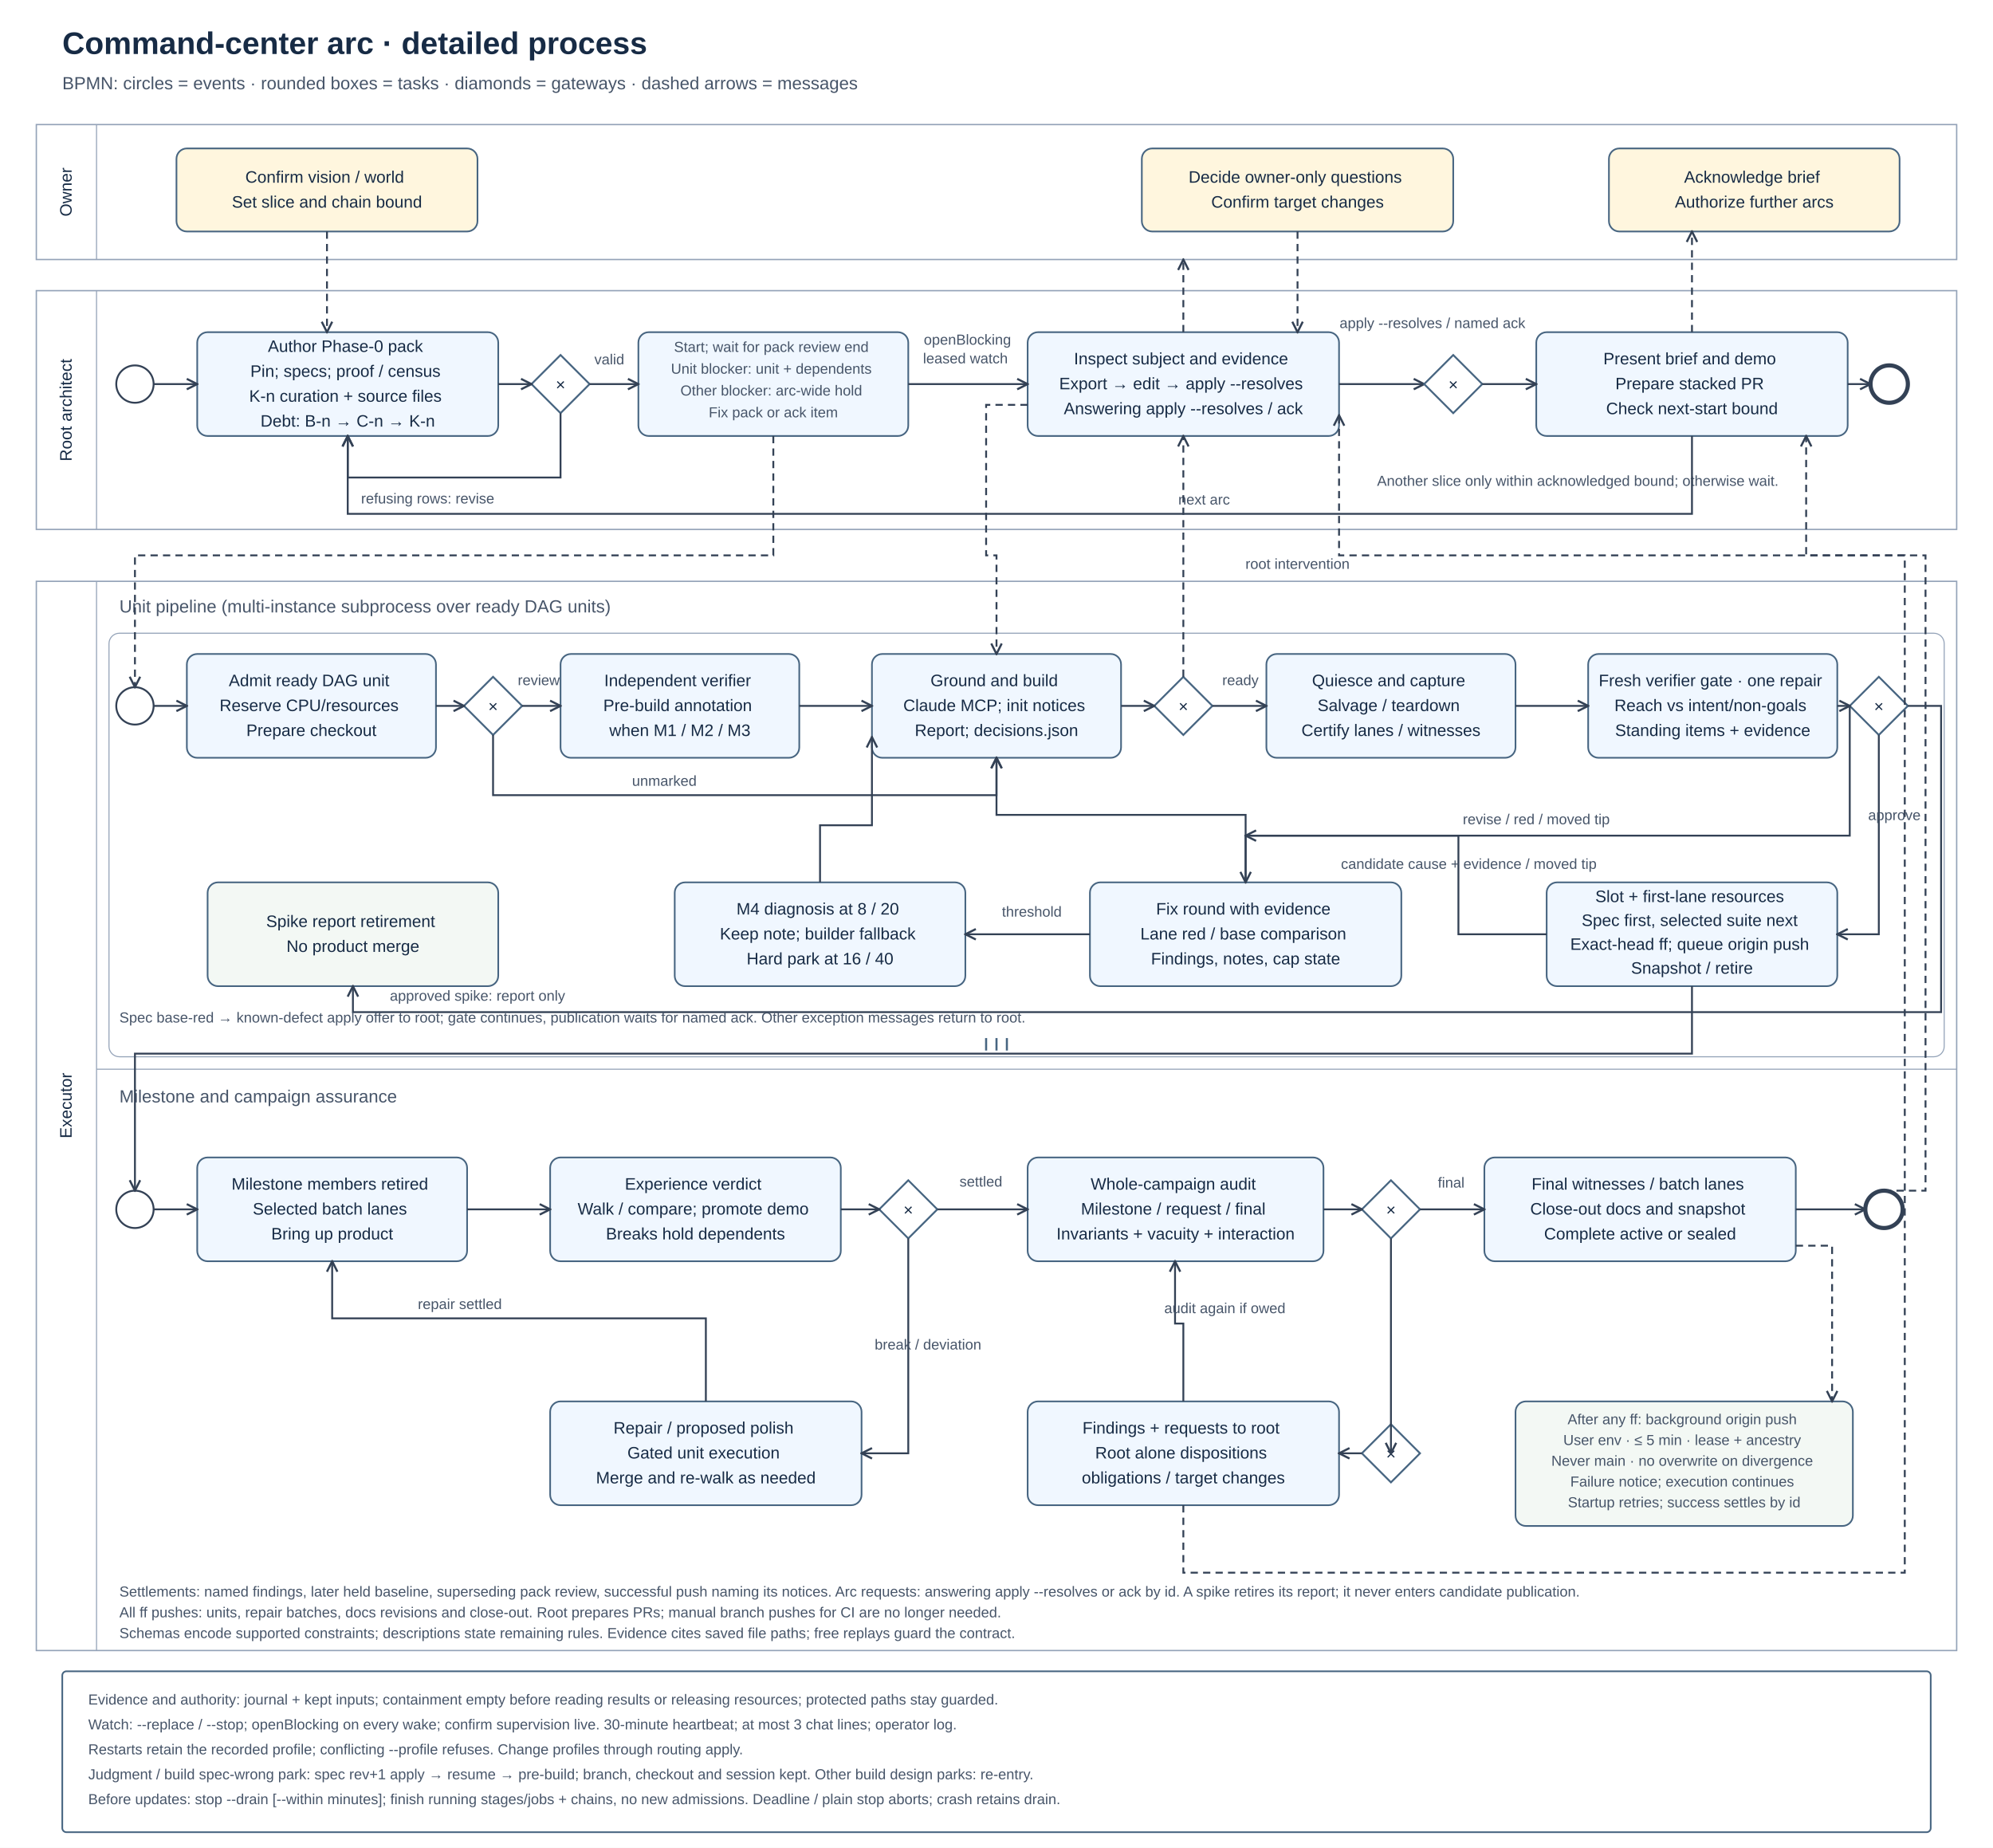
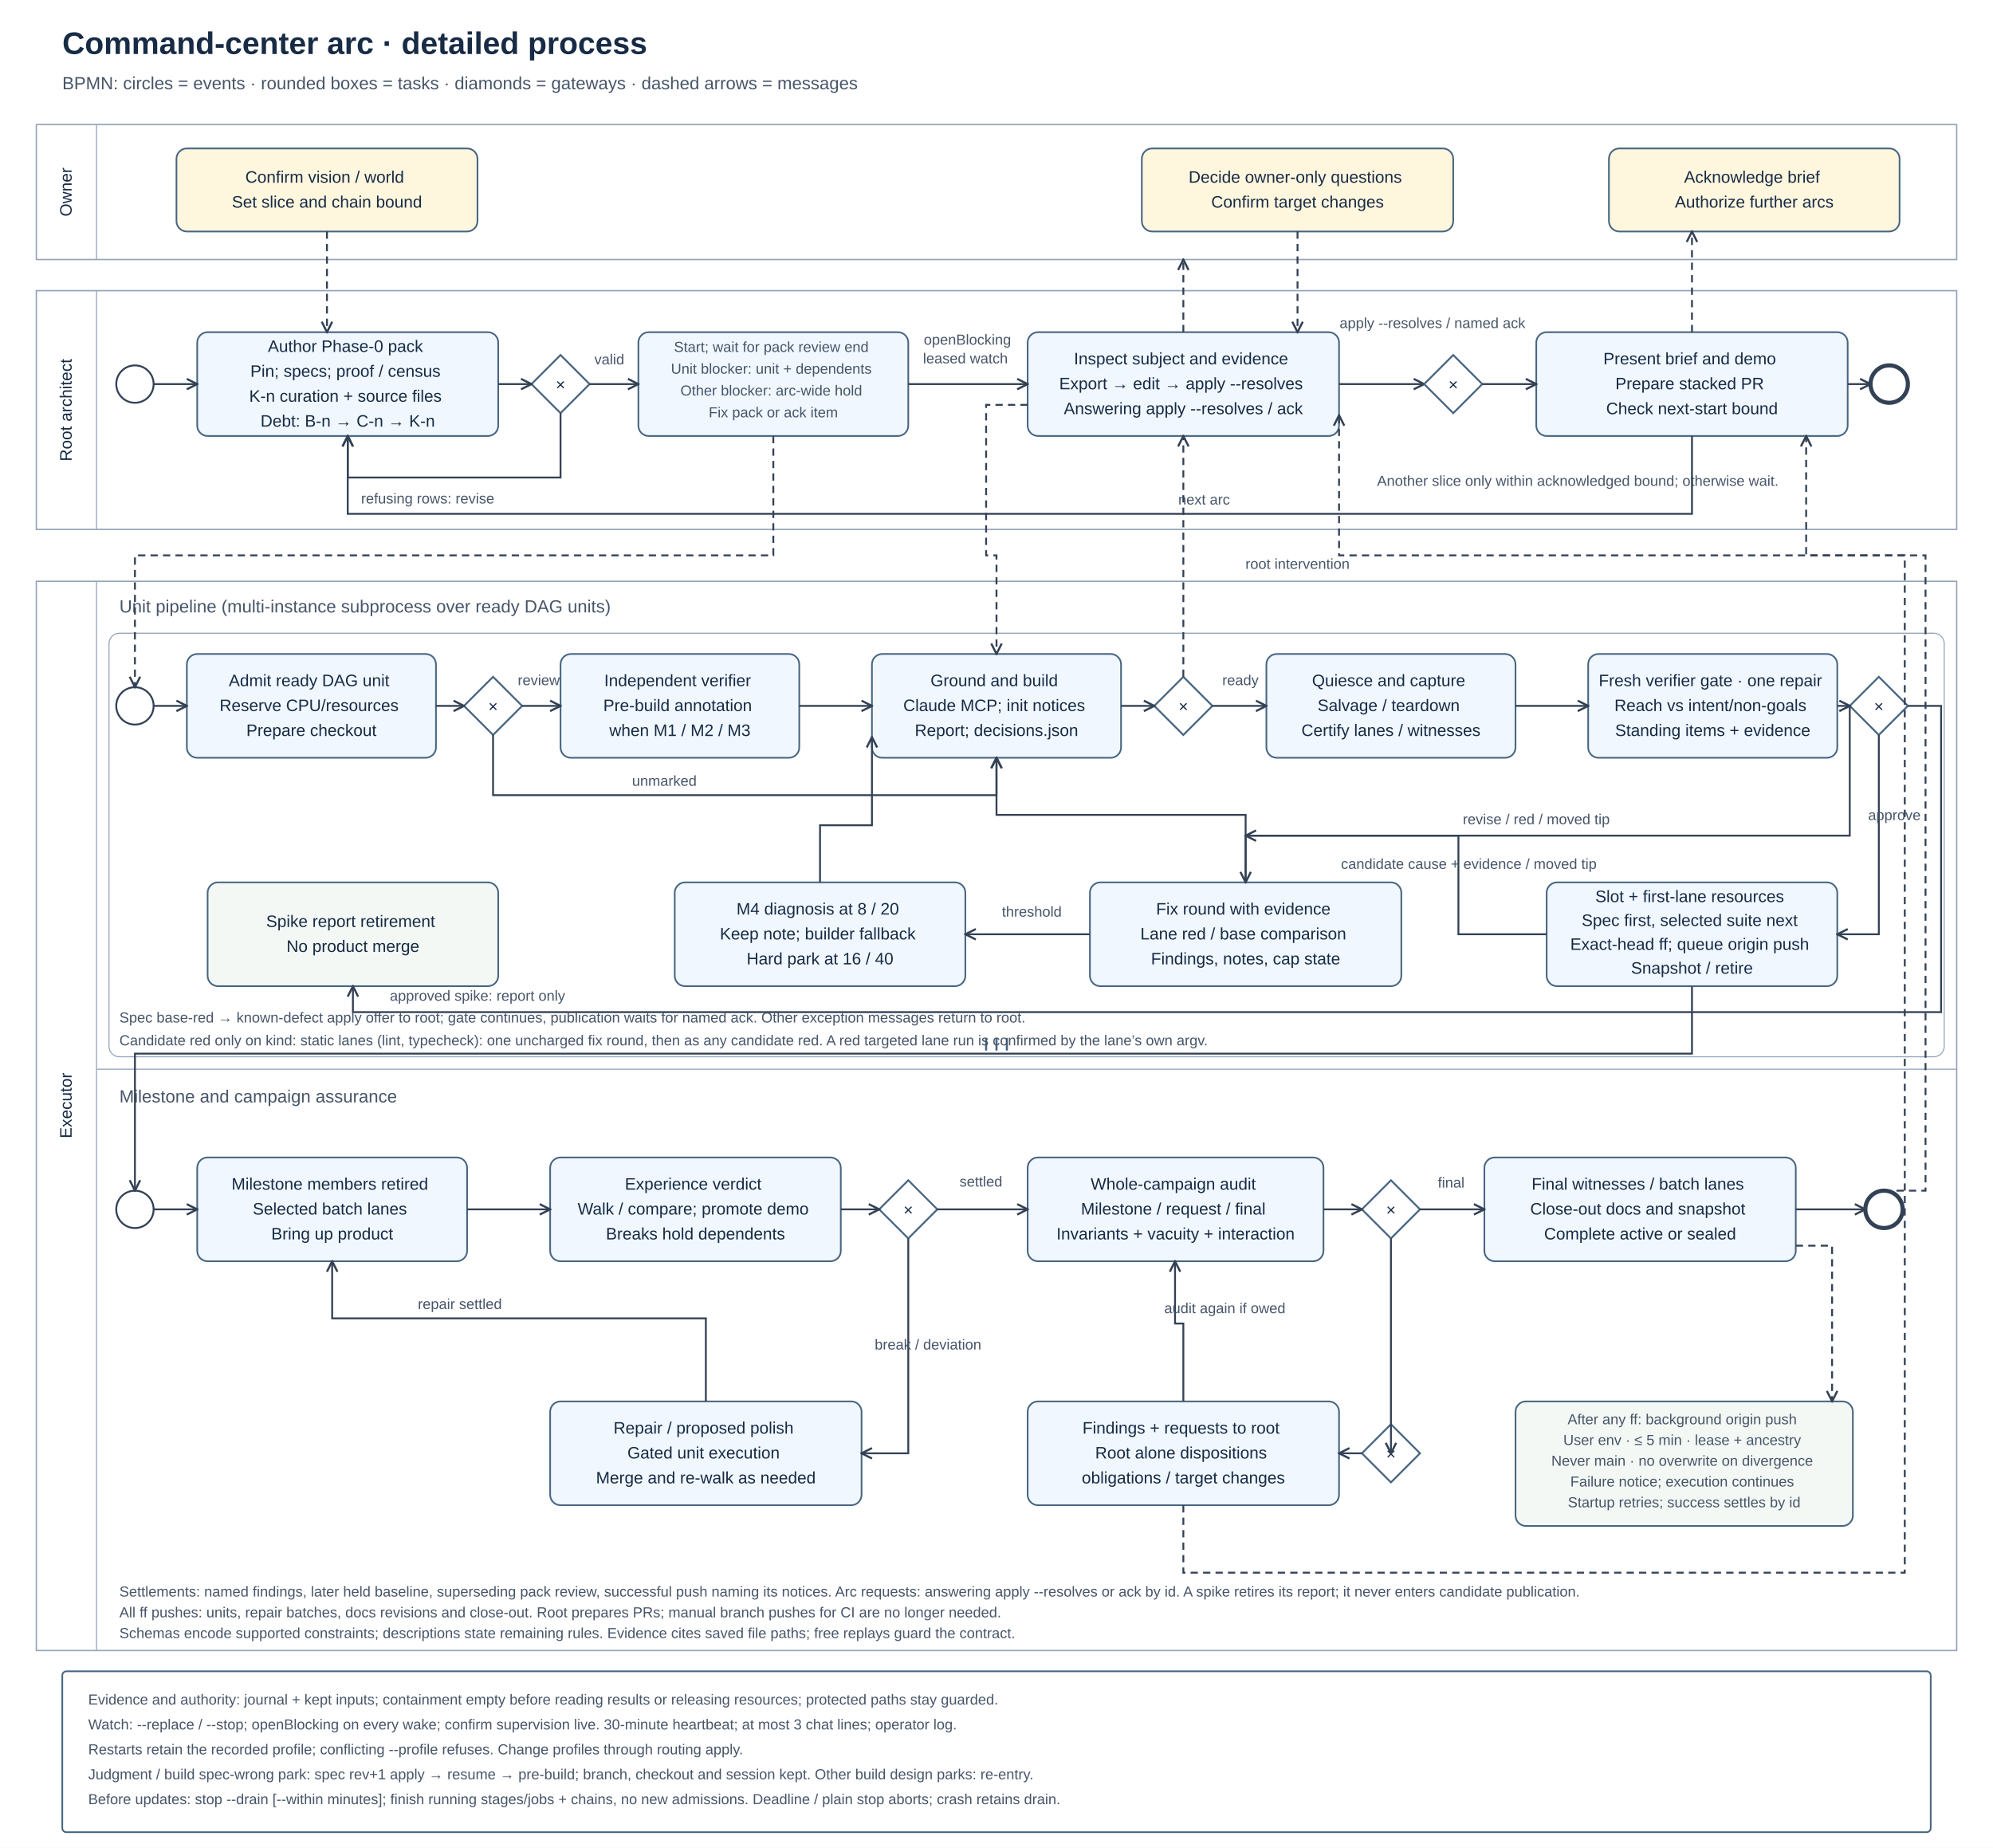
<svg xmlns="http://www.w3.org/2000/svg" width="1920" height="1780" viewBox="0 0 1920 1780" role="img" aria-labelledby="title desc">
  <defs>
    <marker id="arrow" viewBox="0 0 10 10" refX="9" refY="5" markerWidth="7" markerHeight="7" orient="auto-start-reverse">
      <path d="M 1 1 L 9 5 L 1 9" fill="none" stroke="#334155" stroke-width="1.6" />
    </marker>
  </defs>
  <style>text{font-family:Arial,Helvetica,sans-serif;fill:#172b45} .title{font-size:30px;font-weight:700}.sub{font-size:17px;fill:#475569}.label{font-size:16px}.small{font-size:14px;fill:#475569}.task{stroke:#476581;stroke-width:1.6}.edge{fill:none;stroke:#334155;stroke-width:1.8;marker-end:url(#arrow)}.msg{stroke-dasharray:7 5}.pool{fill:#fff;stroke:#94a3b8;stroke-width:1.3}</style>
  <rect width="1920" height="1780" fill="#fff" />
  <text x="60" y="52" class="title" text-anchor="start">
    <tspan x="60" dy="0">Command-center arc · detailed process</tspan>
  </text>
  <text x="60" y="86" class="sub" text-anchor="start">
    <tspan x="60" dy="0">BPMN: circles = events · rounded boxes = tasks · diamonds = gateways · dashed arrows = messages</tspan>
  </text>
  <rect x="35" y="120" width="1850" height="130" class="pool" />
  <path d="M93 120V250" stroke="#94a3b8" />
  <text transform="translate(69 185.0) rotate(-90)" text-anchor="middle" class="label">Owner</text>
  <rect x="35" y="280" width="1850" height="230" class="pool" />
  <path d="M93 280V510" stroke="#94a3b8" />
  <text transform="translate(69 395.0) rotate(-90)" text-anchor="middle" class="label">Root architect</text>
  <rect x="35" y="560" width="1850" height="1030" class="pool" />
  <path d="M93 560V1590" stroke="#94a3b8" />
  <text transform="translate(69 1065.0) rotate(-90)" text-anchor="middle" class="label">Executor</text>
  <rect x="170" y="143" width="290" height="80" rx="10" fill="#fff6de" class="task" />
  <text x="315.0" y="176.0" class="label" text-anchor="middle">
    <tspan x="315.0" dy="0">Confirm vision / world</tspan>
    <tspan x="315.0" dy="24">Set slice and chain bound</tspan>
  </text>
  <rect x="1100" y="143" width="300" height="80" rx="10" fill="#fff6de" class="task" />
  <text x="1250.0" y="176.0" class="label" text-anchor="middle">
    <tspan x="1250.0" dy="0">Decide owner-only questions</tspan>
    <tspan x="1250.0" dy="24">Confirm target changes</tspan>
  </text>
  <rect x="1550" y="143" width="280" height="80" rx="10" fill="#fff6de" class="task" />
  <text x="1690.0" y="176.0" class="label" text-anchor="middle">
    <tspan x="1690.0" dy="0">Acknowledge brief</tspan>
    <tspan x="1690.0" dy="24">Authorize further arcs</tspan>
  </text>
  <circle cx="130" cy="370" r="18" fill="#fff" stroke="#334155" stroke-width="1.8" />
  <rect x="190" y="320" width="290" height="100" rx="10" fill="#f0f7ff" class="task" />
  <text x="335.0" y="339.0" class="label" text-anchor="middle">
    <tspan x="335.0" dy="0">Author Phase-0 pack</tspan>
    <tspan x="335.0" dy="24">Pin; specs; proof / census</tspan>
    <tspan x="335.0" dy="24">K-n curation + source files</tspan>
    <tspan x="335.0" dy="24">Debt: B-n → C-n → K-n</tspan>
  </text>
  <path d="M540 342L568 370L540 398L512 370Z" fill="#fff" stroke="#476581" stroke-width="1.8" />
  <text x="540" y="376" class="label" text-anchor="middle">
    <tspan x="540" dy="0">×</tspan>
  </text>
  <rect x="615" y="320" width="260" height="100" rx="10" fill="#f0f7ff" class="task" />
  <text x="745.0" y="339" class="small" text-anchor="middle">
    <tspan x="745.0" dy="0">Start; wait for pack review end</tspan>
    <tspan x="745.0" dy="21">Unit blocker: unit + dependents</tspan>
    <tspan x="745.0" dy="21">Other blocker: arc-wide hold</tspan>
    <tspan x="745.0" dy="21">Fix pack or ack item</tspan>
  </text>
  <rect x="990" y="320" width="300" height="100" rx="10" fill="#f0f7ff" class="task" />
  <text x="1140.0" y="351.0" class="label" text-anchor="middle">
    <tspan x="1140.0" dy="0">Inspect subject and evidence</tspan>
    <tspan x="1140.0" dy="24">Export → edit → apply --resolves</tspan>
    <tspan x="1140.0" dy="24">Answering apply --resolves / ack</tspan>
  </text>
  <rect x="1480" y="320" width="300" height="100" rx="10" fill="#f0f7ff" class="task" />
  <text x="1630.0" y="351.0" class="label" text-anchor="middle">
    <tspan x="1630.0" dy="0">Present brief and demo</tspan>
    <tspan x="1630.0" dy="24">Prepare stacked PR</tspan>
    <tspan x="1630.0" dy="24">Check next-start bound</tspan>
  </text>
  <circle cx="1820" cy="370" r="18" fill="#fff" stroke="#334155" stroke-width="4" />
  <polyline points="148,370 190,370" class="edge" />
  <polyline points="480,370 512,370" class="edge" />
  <polyline points="568,370 615,370" class="edge" />
  <text x="587" y="351" class="small" text-anchor="middle">
    <tspan x="587" dy="0">valid</tspan>
  </text>
  <polyline points="540,398 540,460 335,460 335,420" class="edge" />
  <text x="412" y="485" class="small" text-anchor="middle">
    <tspan x="412" dy="0">refusing rows: revise</tspan>
  </text>
  <polyline points="875,370 990,370" class="edge" />
  <text x="932" y="350" class="small" text-anchor="middle">
    <tspan x="932" dy="0">leased watch</tspan>
    <tspan x="932" dy="-18">openBlocking</tspan>
  </text>
  <polyline points="1290,370 1372,370" class="edge" />
  <text x="1380" y="316" class="small" text-anchor="middle">
    <tspan x="1380" dy="0">apply --resolves / named ack</tspan>
  </text>
  <path d="M1400 342L1428 370L1400 398L1372 370Z" fill="#fff" stroke="#476581" stroke-width="1.8" />
  <text x="1400" y="376" class="label" text-anchor="middle">
    <tspan x="1400" dy="0">×</tspan>
  </text>
  <polyline points="1428,370 1480,370" class="edge" />
  <polyline points="1780,370 1802,370" class="edge" />
  <polyline points="315,223 315,320" class="edge msg" />
  <polyline points="1140,320 1140,250" class="edge msg" />
  <polyline points="1250,223 1250,320" class="edge msg" />
  <polyline points="1630,320 1630,223" class="edge msg" />
  <text x="1520" y="468" class="small" text-anchor="middle">
    <tspan x="1520" dy="0">Another slice only within acknowledged bound; otherwise wait.</tspan>
  </text>
  <polyline points="1630,420 1630,495 335,495 335,420" class="edge" />
  <text x="1160" y="486" class="small" text-anchor="middle">
    <tspan x="1160" dy="0">next arc</tspan>
  </text>
  <path d="M93 1030H1885" stroke="#94a3b8" />
  <text x="115" y="590" class="sub" text-anchor="start">
    <tspan x="115" dy="0">Unit pipeline (multi-instance subprocess over ready DAG units)</tspan>
  </text>
  <rect x="105" y="610" width="1768" height="408" rx="10" fill="none" stroke="#94a3b8" />
  <path d="M950 1000v12 M960 1000v12 M970 1000v12" stroke="#476581" stroke-width="2" />
  <circle cx="130" cy="680" r="18" fill="#fff" stroke="#334155" stroke-width="1.8" />
  <rect x="180" y="630" width="240" height="100" rx="10" fill="#f0f7ff" class="task" />
  <text x="300.0" y="661.0" class="label" text-anchor="middle">
    <tspan x="300.0" dy="0">Admit ready DAG unit</tspan>
    <tspan x="300.0" dy="24">Reserve CPU/resources</tspan>
    <tspan x="300.0" dy="24">Prepare checkout</tspan>
  </text>
  <path d="M475 652L503 680L475 708L447 680Z" fill="#fff" stroke="#476581" stroke-width="1.8" />
  <text x="475" y="686" class="label" text-anchor="middle">
    <tspan x="475" dy="0">×</tspan>
  </text>
  <rect x="540" y="630" width="230" height="100" rx="10" fill="#f0f7ff" class="task" />
  <text x="655.0" y="661.0" class="label" text-anchor="middle">
    <tspan x="655.0" dy="0">Independent verifier</tspan>
    <tspan x="655.0" dy="24">Pre-build annotation</tspan>
    <tspan x="655.0" dy="24">when M1 / M2 / M3</tspan>
  </text>
  <rect x="840" y="630" width="240" height="100" rx="10" fill="#f0f7ff" class="task" />
  <text x="960.0" y="661.0" class="label" text-anchor="middle">
    <tspan x="960.0" dy="0">Ground and build</tspan>
    <tspan x="960.0" dy="24">Claude MCP; init notices</tspan>
    <tspan x="960.0" dy="24">Report; decisions.json</tspan>
  </text>
  <path d="M1140 652L1168 680L1140 708L1112 680Z" fill="#fff" stroke="#476581" stroke-width="1.8" />
  <text x="1140" y="686" class="label" text-anchor="middle">
    <tspan x="1140" dy="0">×</tspan>
  </text>
  <rect x="1220" y="630" width="240" height="100" rx="10" fill="#f0f7ff" class="task" />
  <text x="1340.0" y="661.0" class="label" text-anchor="middle">
    <tspan x="1340.0" dy="0">Quiesce and capture</tspan>
    <tspan x="1340.0" dy="24">Salvage / teardown</tspan>
    <tspan x="1340.0" dy="24">Certify lanes / witnesses</tspan>
  </text>
  <rect x="1530" y="630" width="240" height="100" rx="10" fill="#f0f7ff" class="task" />
  <text x="1650.0" y="661.0" class="label" text-anchor="middle">
    <tspan x="1650.0" dy="0">Fresh verifier gate · one repair</tspan>
    <tspan x="1650.0" dy="24">Reach vs intent/non-goals</tspan>
    <tspan x="1650.0" dy="24">Standing items + evidence</tspan>
  </text>
  <polyline points="148,680 180,680" class="edge" />
  <polyline points="420,680 447,680" class="edge" />
  <polyline points="503,680 540,680" class="edge" />
  <text x="519" y="660" class="small" text-anchor="middle">
    <tspan x="519" dy="0">review</tspan>
  </text>
  <polyline points="770,680 840,680" class="edge" />
  <polyline points="475,708 475,766 960,766 960,730" class="edge" />
  <text x="640" y="757" class="small" text-anchor="middle">
    <tspan x="640" dy="0">unmarked</tspan>
  </text>
  <polyline points="1080,680 1112,680" class="edge" />
  <polyline points="1168,680 1220,680" class="edge" />
  <text x="1195" y="660" class="small" text-anchor="middle">
    <tspan x="1195" dy="0">ready</tspan>
  </text>
  <polyline points="1460,680 1530,680" class="edge" />
  <polyline points="745,420 745,535 130,535 130,662" class="edge msg" />
  <path d="M1810 652L1838 680L1810 708L1782 680Z" fill="#fff" stroke="#476581" stroke-width="1.8" />
  <text x="1810" y="686" class="label" text-anchor="middle">
    <tspan x="1810" dy="0">×</tspan>
  </text>
  <polyline points="1770,680 1782,680" class="edge" />
  <rect x="1490" y="850" width="280" height="100" rx="10" fill="#f0f7ff" class="task" />
  <text x="1630.0" y="869" class="label" text-anchor="middle">
    <tspan x="1630.0" dy="0">Slot + first-lane resources</tspan>
    <tspan x="1630.0" dy="23">Spec first, selected suite next</tspan>
    <tspan x="1630.0" dy="23">Exact-head ff; queue origin push</tspan>
    <tspan x="1630.0" dy="23">Snapshot / retire</tspan>
  </text>
  <polyline points="1810,708 1810,900 1770,900" class="edge" />
  <text x="1825" y="790" class="small" text-anchor="middle">
    <tspan x="1825" dy="0">approve</tspan>
  </text>
  <rect x="1050" y="850" width="300" height="100" rx="10" fill="#f0f7ff" class="task" />
  <text x="1200.0" y="881.0" class="label" text-anchor="middle">
    <tspan x="1200.0" dy="0">Fix round with evidence</tspan>
    <tspan x="1200.0" dy="24">Lane red / base comparison</tspan>
    <tspan x="1200.0" dy="24">Findings, notes, cap state</tspan>
  </text>
  <rect x="650" y="850" width="280" height="100" rx="10" fill="#f0f7ff" class="task" />
  <text x="790.0" y="881.0" class="label" text-anchor="middle">
    <tspan x="790.0" dy="0">M4 diagnosis at 8 / 20</tspan>
    <tspan x="790.0" dy="24">Keep note; builder fallback</tspan>
    <tspan x="790.0" dy="24">Hard park at 16 / 40</tspan>
  </text>
  <rect x="200" y="850" width="280" height="100" rx="10" fill="#f3f8f4" class="task" />
  <text x="340.0" y="893.0" class="label" text-anchor="middle">
    <tspan x="340.0" dy="0">Spike report retirement</tspan>
    <tspan x="340.0" dy="24">No product merge</tspan>
  </text>
  <polyline points="1782,680 1782,805 1200,805 1200,850" class="edge" />
  <text x="1480" y="794" class="small" text-anchor="middle">
    <tspan x="1480" dy="0">revise / red / moved tip</tspan>
  </text>
  <polyline points="1200,850 1200,785 960,785 960,730" class="edge" />
  <polyline points="1050,900 930,900" class="edge" />
  <text x="994" y="883" class="small" text-anchor="middle">
    <tspan x="994" dy="0">threshold</tspan>
  </text>
  <polyline points="790,850 790,795 840,795 840,710" class="edge" />
  <polyline points="1838,680 1870,680 1870,975 340,975 340,950" class="edge" />
  <text x="460" y="964" class="small" text-anchor="middle">
    <tspan x="460" dy="0">approved spike: report only</tspan>
  </text>
  <polyline points="1490,900 1405,900 1405,805 1200,805" class="edge" />
  <text x="1415" y="837" class="small" text-anchor="middle">
    <tspan x="1415" dy="0">candidate cause + evidence / moved tip</tspan>
  </text>
  <text x="115" y="985" class="small" text-anchor="start">
    <tspan x="115" dy="0">Spec base-red → known-defect apply offer to root; gate continues, publication waits for named ack. Other exception messages return to root.</tspan>
  </text>
+   <text x="115" y="1007" class="small" text-anchor="start">
+     <tspan x="115" dy="0">Candidate red only on kind: static lanes (lint, typecheck): one uncharged fix round, then as any candidate red. A red targeted lane run is confirmed by the lane’s own argv.</tspan>
+   </text>
  <polyline points="1140,652 1140,535 1140,420" class="edge msg" />
  <text x="1250" y="548" class="small" text-anchor="middle">
    <tspan x="1250" dy="0">root intervention</tspan>
  </text>
  <polyline points="990,390 950,390 950,535 960,535 960,630" class="edge msg" />
  <text x="115" y="1062" class="sub" text-anchor="start">
    <tspan x="115" dy="0">Milestone and campaign assurance</tspan>
  </text>
  <circle cx="130" cy="1165" r="18" fill="#fff" stroke="#334155" stroke-width="1.8" />
  <rect x="190" y="1115" width="260" height="100" rx="10" fill="#f0f7ff" class="task" />
  <text x="320.0" y="1146.0" class="label" text-anchor="middle">
    <tspan x="320.0" dy="0">Milestone members retired</tspan>
    <tspan x="320.0" dy="24">Selected batch lanes</tspan>
    <tspan x="320.0" dy="24">Bring up product</tspan>
  </text>
  <rect x="530" y="1115" width="280" height="100" rx="10" fill="#f0f7ff" class="task" />
  <text x="670.0" y="1146.0" class="label" text-anchor="middle">
    <tspan x="670.0" dy="0">Experience verdict</tspan>
    <tspan x="670.0" dy="24">Walk / compare; promote demo</tspan>
    <tspan x="670.0" dy="24">Breaks hold dependents</tspan>
  </text>
  <path d="M875 1137L903 1165L875 1193L847 1165Z" fill="#fff" stroke="#476581" stroke-width="1.8" />
  <text x="875" y="1171" class="label" text-anchor="middle">
    <tspan x="875" dy="0">×</tspan>
  </text>
  <rect x="990" y="1115" width="285" height="100" rx="10" fill="#f0f7ff" class="task" />
  <text x="1132.5" y="1146.0" class="label" text-anchor="middle">
    <tspan x="1132.5" dy="0">Whole-campaign audit</tspan>
    <tspan x="1132.5" dy="24">Milestone / request / final</tspan>
    <tspan x="1132.5" dy="24">Invariants + vacuity + interaction</tspan>
  </text>
  <path d="M1340 1137L1368 1165L1340 1193L1312 1165Z" fill="#fff" stroke="#476581" stroke-width="1.8" />
  <text x="1340" y="1171" class="label" text-anchor="middle">
    <tspan x="1340" dy="0">×</tspan>
  </text>
  <rect x="1430" y="1115" width="300" height="100" rx="10" fill="#f0f7ff" class="task" />
  <text x="1580.0" y="1146.0" class="label" text-anchor="middle">
    <tspan x="1580.0" dy="0">Final witnesses / batch lanes</tspan>
    <tspan x="1580.0" dy="24">Close-out docs and snapshot</tspan>
    <tspan x="1580.0" dy="24">Complete active or sealed</tspan>
  </text>
  <circle cx="1815" cy="1165" r="18" fill="#fff" stroke="#334155" stroke-width="4" />
  <rect x="1460" y="1350" width="325" height="120" rx="10" fill="#f3f8f4" class="task" />
  <text x="1622.5" y="1372" class="small" text-anchor="middle">
    <tspan x="1622.5" dy="0">After any ff: background origin push</tspan>
    <tspan x="1622.5" dy="20">User env · ≤ 5 min · lease + ancestry</tspan>
    <tspan x="1622.5" dy="20">Never main · no overwrite on divergence</tspan>
    <tspan x="1622.5" dy="20">Failure notice; execution continues</tspan>
    <tspan x="1622.5" dy="20">Startup retries; success settles by id</tspan>
  </text>
  <polyline points="1730,1200 1765,1200 1765,1350" class="edge msg" />
  <polyline points="1630,950 1630,1015 130,1015 130,1147" class="edge" />
  <polyline points="148,1165 190,1165" class="edge" />
  <polyline points="450,1165 530,1165" class="edge" />
  <polyline points="810,1165 847,1165" class="edge" />
  <polyline points="903,1165 990,1165" class="edge" />
  <text x="945" y="1143" class="small" text-anchor="middle">
    <tspan x="945" dy="0">settled</tspan>
  </text>
  <polyline points="1275,1165 1312,1165" class="edge" />
  <polyline points="1368,1165 1430,1165" class="edge" />
  <text x="1398" y="1144" class="small" text-anchor="middle">
    <tspan x="1398" dy="0">final</tspan>
  </text>
  <polyline points="1730,1165 1797,1165" class="edge" />
  <rect x="530" y="1350" width="300" height="100" rx="10" fill="#f0f7ff" class="task" />
  <text x="680.0" y="1381.0" class="label" text-anchor="middle">
    <tspan x="680.0" dy="0">Repair / proposed polish</tspan>
    <tspan x="680.0" dy="24">Gated unit execution</tspan>
    <tspan x="680.0" dy="24">Merge and re-walk as needed</tspan>
  </text>
  <rect x="990" y="1350" width="300" height="100" rx="10" fill="#f0f7ff" class="task" />
  <text x="1140.0" y="1381.0" class="label" text-anchor="middle">
    <tspan x="1140.0" dy="0">Findings + requests to root</tspan>
    <tspan x="1140.0" dy="24">Root alone dispositions</tspan>
    <tspan x="1140.0" dy="24">obligations / target changes</tspan>
  </text>
  <path d="M1340 1372L1368 1400L1340 1428L1312 1400Z" fill="#fff" stroke="#476581" stroke-width="1.8" />
  <text x="1340" y="1406" class="label" text-anchor="middle">
    <tspan x="1340" dy="0">×</tspan>
  </text>
  <polyline points="875,1193 875,1400 830,1400" class="edge" />
  <text x="894" y="1300" class="small" text-anchor="middle">
    <tspan x="894" dy="0">break / deviation</tspan>
  </text>
  <polyline points="680,1350 680,1270 320,1270 320,1215" class="edge" />
  <text x="443" y="1261" class="small" text-anchor="middle">
    <tspan x="443" dy="0">repair settled</tspan>
  </text>
  <polyline points="1340,1193 1340,1400" class="edge" />
  <polyline points="1312,1400 1290,1400" class="edge" />
  <polyline points="1140,1350 1140,1275 1132,1275 1132,1215" class="edge" />
  <text x="1180" y="1265" class="small" text-anchor="middle">
    <tspan x="1180" dy="0">audit again if owed</tspan>
  </text>
  <polyline points="1140,1450 1140,1515 1835,1515 1835,535 1290,535 1290,400" class="edge msg" />
  <polyline points="1815,1147 1855,1147 1855,535 1740,535 1740,420" class="edge msg" />
  <text x="115" y="1538" class="small" text-anchor="start">
    <tspan x="115" dy="0">Settlements: named findings, later held baseline, superseding pack review, successful push naming its notices. Arc requests: answering apply --resolves or ack by id. A spike retires its report; it never enters candidate publication.</tspan>
    <tspan x="115" dy="20">All ff pushes: units, repair batches, docs revisions and close-out. Root prepares PRs; manual branch pushes for CI are no longer needed.</tspan>
    <tspan x="115" dy="20">Schemas encode supported constraints; descriptions state remaining rules. Evidence cites saved file paths; free replays guard the contract.</tspan>
  </text>
  <rect x="60" y="1610" width="1800" height="155" rx="4" fill="#fff" class="task" />
  <text x="85" y="1642" class="small" text-anchor="start">
    <tspan x="85" dy="0">Evidence and authority: journal + kept inputs; containment empty before reading results or releasing resources; protected paths stay guarded.</tspan>
    <tspan x="85" dy="24">Watch: --replace / --stop; openBlocking on every wake; confirm supervision live. 30-minute heartbeat; at most 3 chat lines; operator log.</tspan>
    <tspan x="85" dy="24">Restarts retain the recorded profile; conflicting --profile refuses. Change profiles through routing apply.</tspan>
    <tspan x="85" dy="24">Judgment / build spec-wrong park: spec rev+1 apply → resume → pre-build; branch, checkout and session kept. Other build design parks: re-entry.</tspan>
    <tspan x="85" dy="24">Before updates: stop --drain [--within minutes]; finish running stages/jobs + chains, no new admissions. Deadline / plain stop aborts; crash retains drain.</tspan>
  </text>
</svg>
